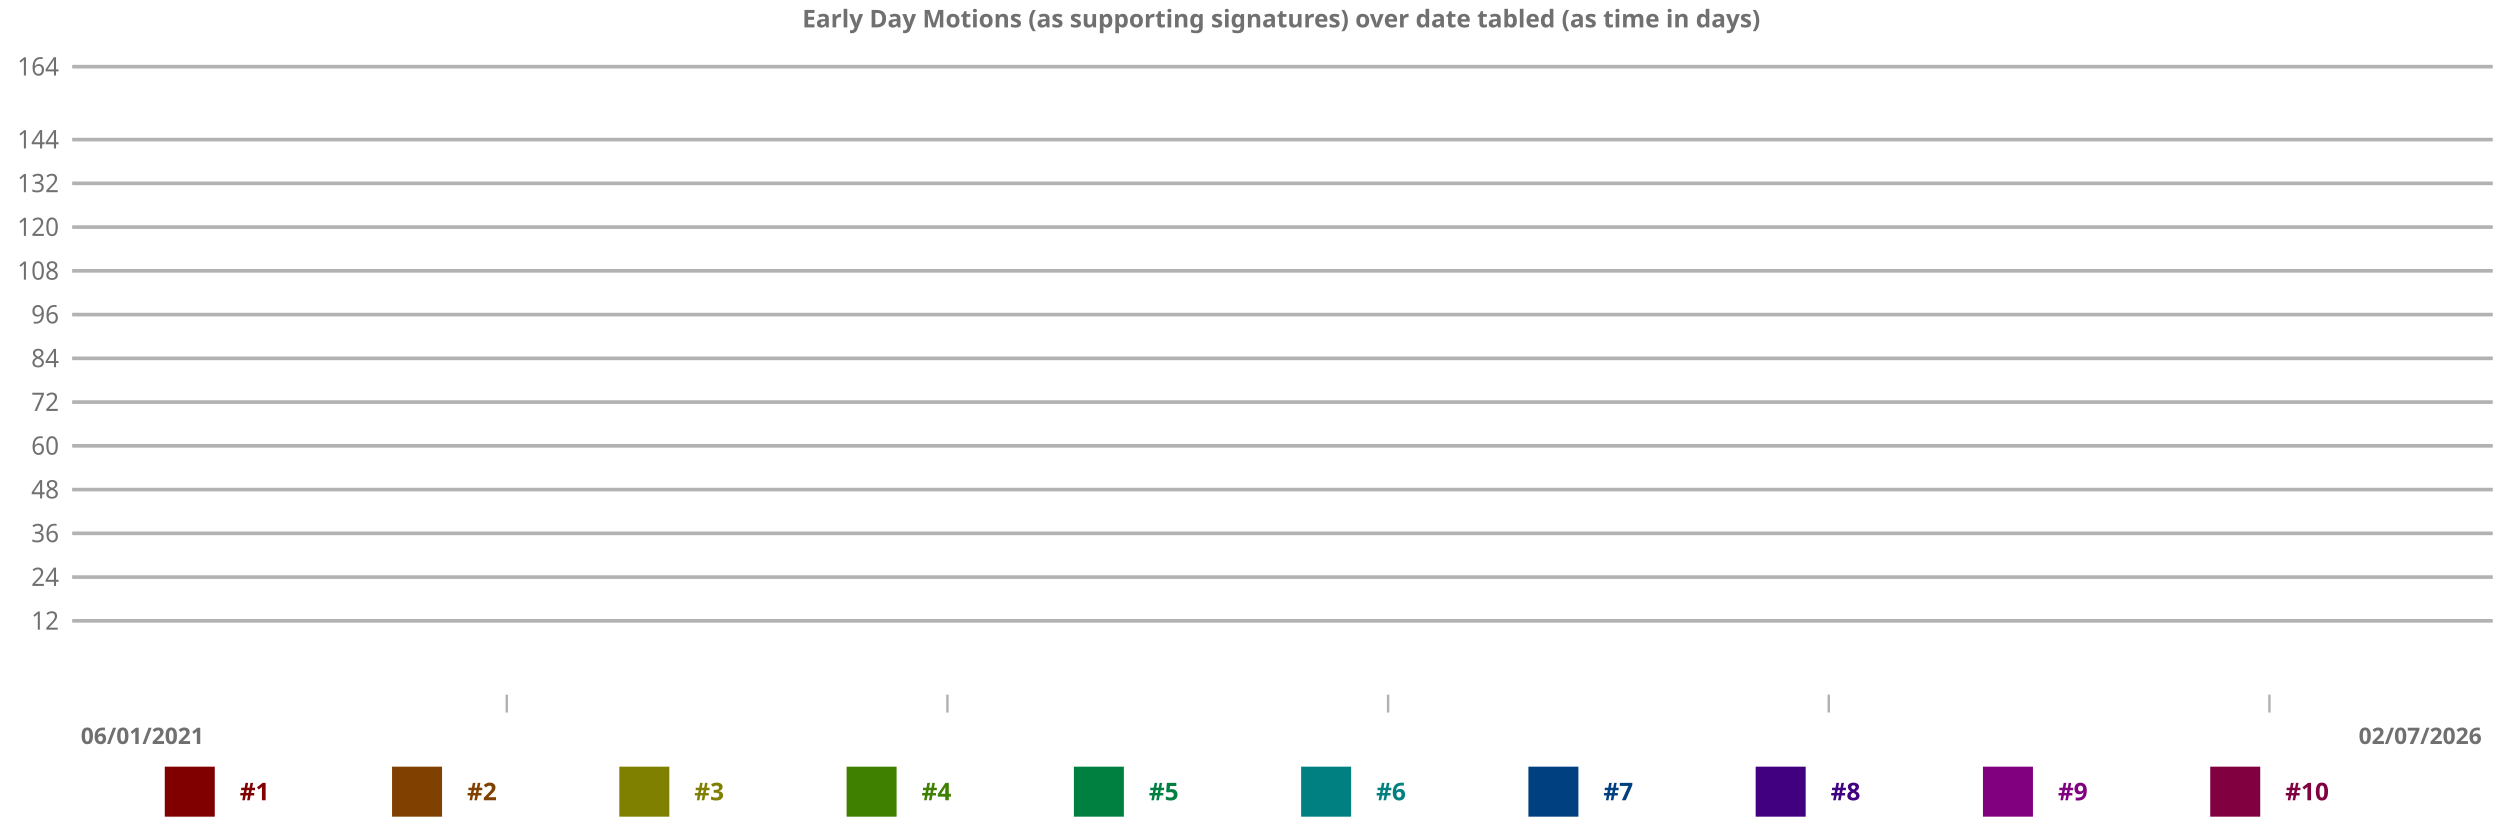
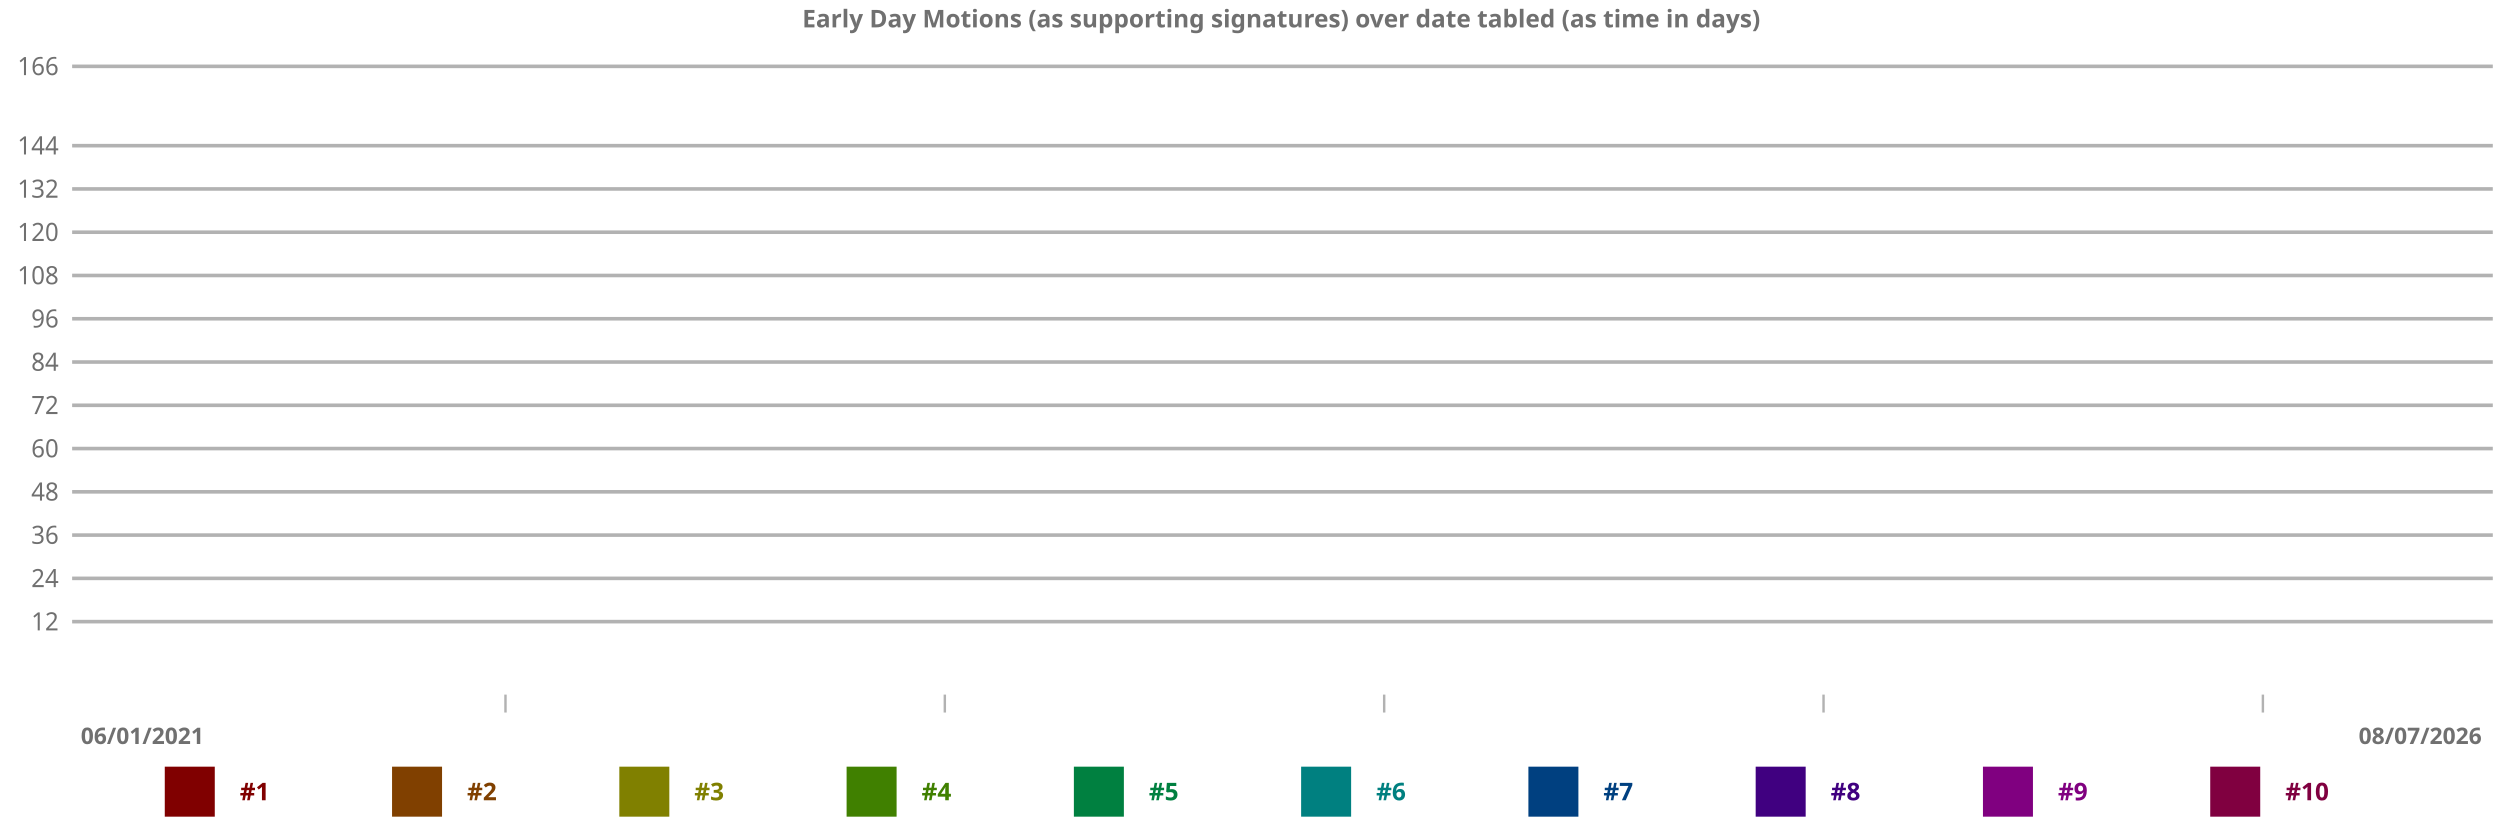
<svg xmlns="http://www.w3.org/2000/svg" height="1024" width="3072">
  <svg>
    <svg height="90%" width="100%">
      <svg height="100%" width="97.5%" x="2.5%">
        <svg height="5%" width="100%">
          <text dominant-baseline="middle" fill="#707070" font-family="sans-serif" font-size="30px" font-weight="bold" text-anchor="middle" x="50%" y="50%">
Early Day Motions (as supporting signatures) over date tabled (as time in days)
</text>
        </svg>
        <svg height="87.5%" width="100%" y="5%">
          <g transform="scale(1 -1)" transform-origin="center">
-             <svg preserveAspectRatio="none" stroke-width="4" viewBox="-8 -8 2019 180">
-               <path d="M0,0 L0,36 L5,40 L6,30 L7,40 L8,139 L12,40 L13,20 L14,29 L15,16 L19,63 L20,44 L21,81 L22,18 L26,15 L27,22 L28,25 L29,47 L33,80 L34,26 L35,50 L36,61 L47,45 L48,27 L49,104 L50,58 L54,36 L55,23 L56,37 L57,32 L61,32 L62,27 L63,23 L64,76 L65,29 L68,15 L69,30 L70,22 L71,29 L75,58 L76,33 L77,82 L78,49 L96,51 L97,75 L98,12 L99,25 L103,34 L104,7 L105,36 L106,23 L110,32 L111,12 L112,5 L125,101 L126,151 L127,41 L131,52 L132,50 L133,31 L134,103 L138,36 L139,17 L140,74 L141,78 L152,36 L153,44 L154,110 L155,33 L159,119 L160,33 L161,31 L162,43 L166,28 L167,67 L168,28 L169,11 L173,43 L174,26 L175,48 L176,34 L180,44 L181,24 L182,53 L183,57 L187,41 L188,15 L189,30 L190,16 L194,50 L195,29 L196,30 L197,31 L224,23 L243,105 L244,21 L245,32 L246,30 L247,45 L250,32 L251,22 L252,23 L253,17 L257,49 L258,46 L259,41 L260,138 L285,61 L286,85 L287,33 L288,13 L289,15 L292,64 L293,42 L294,24 L295,52 L296,11 L299,32 L300,43 L301,47 L306,45 L307,25 L313,57 L314,31 L315,21 L316,9 L317,67 L320,30 L321,9 L323,39 L327,21 L328,42 L329,28 L330,30 L331,16 L334,49 L335,11 L336,22 L337,21 L338,19 L341,22 L342,10 L343,26 L344,20 L364,31 L365,137 L369,19 L370,77 L371,16 L372,41 L376,26 L377,46 L378,32 L379,26 L380,11 L383,31 L384,66 L385,68 L386,43 L387,14 L390,75 L391,33 L392,28 L393,30 L397,58 L398,38 L399,31 L400,24 L411,32 L412,38 L413,20 L414,31 L415,9 L418,20 L419,82 L420,13 L421,36 L425,25 L426,39 L427,25 L428,24 L432,43 L433,22 L434,23 L435,43 L436,14 L439,25 L440,64 L441,125 L442,13 L446,88 L447,14 L448,22 L449,15 L468,29 L469,19 L470,9 L474,22 L475,3 L476,26 L489,79 L490,62 L491,30 L495,70 L496,112 L497,27 L498,21 L502,47 L503,46 L504,27 L505,39 L516,81 L517,57 L518,25 L519,23 L523,43 L524,28 L525,9 L526,51 L530,45 L531,9 L532,64 L533,9 L537,26 L538,37 L539,67 L540,22 L544,32 L545,33 L546,18 L547,17 L551,55 L552,93 L553,18 L554,18 L555,19 L558,28 L559,25 L560,33 L561,12 L607,49 L608,25 L609,20 L610,43 L623,48 L624,37 L625,17 L643,87 L644,45 L645,16 L649,115 L650,35 L651,39 L652,24 L653,30 L656,27 L657,32 L658,27 L659,20 L660,25 L663,24 L664,27 L665,33 L666,55 L670,57 L671,72 L672,31 L677,48 L678,34 L679,3 L680,24 L684,90 L685,29 L686,27 L687,9 L691,46 L692,17 L693,47 L694,24 L695,13 L698,26 L699,74 L700,63 L701,32 L702,41 L705,61 L706,19 L707,26 L708,36 L712,30 L713,12 L733,37 L734,8 L735,47 L736,41 L740,26 L741,13 L742,73 L743,16 L744,32 L747,61 L748,52 L749,11 L750,31 L754,35 L755,38 L756,20 L757,48 L758,7 L761,21 L762,25 L763,26 L764,11 L775,48 L776,17 L777,9 L778,58 L779,42 L782,23 L783,48 L784,34 L785,26 L786,5 L789,118 L790,29 L791,16 L792,20 L796,32 L797,33 L798,11 L799,7 L800,14 L803,35 L804,44 L805,6 L806,41 L807,18 L810,22 L811,22 L812,49 L813,61 L831,62 L832,27 L833,37 L834,21 L838,39 L839,35 L840,58 L841,42 L846,42 L847,20 L853,34 L854,35 L855,23 L859,31 L860,41 L861,21 L862,35 L866,19 L867,40 L868,18 L869,24 L880,53 L881,23 L882,66 L883,22 L887,38 L888,34 L889,17 L890,30 L894,25 L895,42 L896,26 L897,8 L901,54 L902,41 L903,21 L904,19 L908,22 L909,58 L910,25 L911,30 L915,26 L916,14 L917,19 L918,43 L922,35 L923,24 L924,35 L925,15 L971,47 L972,26 L973,42 L974,14 L978,21 L979,32 L980,29 L981,50 L985,14 L986,17 L1013,37 L1014,95 L1015,5 L1016,13 L1017,8 L1020,27 L1021,22 L1022,18 L1035,105 L1036,76 L1037,22 L1041,27 L1042,13 L1043,32 L1044,16 L1048,32 L1049,52 L1050,63 L1051,11 L1055,35 L1056,20 L1057,27 L1058,16 L1062,40 L1063,34 L1064,50 L1065,90 L1069,48 L1070,51 L1071,29 L1072,23 L1076,34 L1077,44 L1097,97 L1098,8 L1099,12 L1100,24 L1104,8 L1105,57 L1106,17 L1107,48 L1108,17 L1111,15 L1112,12 L1113,37 L1114,26 L1115,36 L1118,22 L1119,30 L1120,22 L1121,45 L1122,29 L1125,33 L1126,17 L1127,73 L1128,24 L1139,49 L1140,36 L1141,89 L1142,10 L1143,27 L1146,27 L1147,15 L1148,9 L1149,22 L1150,9 L1153,33 L1154,12 L1155,32 L1156,15 L1160,71 L1161,18 L1162,21 L1163,16 L1167,21 L1168,46 L1169,16 L1170,31 L1171,30 L1174,25 L1175,68 L1195,30 L1196,4 L1197,20 L1198,23 L1199,7 L1202,37 L1203,25 L1204,31 L1205,13 L1206,24 L1209,24 L1210,29 L1211,10 L1212,21 L1217,42 L1218,40 L1219,20 L1223,29 L1224,16 L1225,33 L1226,8 L1227,17 L1230,14 L1231,13 L1232,19 L1233,15 L1288,95 L1289,33 L1290,19 L1293,57 L1294,65 L1295,31 L1296,23 L1297,21 L1300,22 L1301,42 L1335,123 L1336,21 L1337,11 L1338,7 L1342,30 L1343,25 L1344,51 L1345,28 L1370,84 L1371,62 L1372,71 L1373,110 L1377,42 L1378,37 L1379,26 L1380,65 L1384,39 L1385,31 L1386,23 L1387,5 L1391,28 L1392,70 L1393,54 L1394,20 L1398,19 L1399,53 L1400,37 L1405,57 L1406,34 L1407,32 L1408,41 L1412,42 L1413,15 L1414,53 L1415,46 L1419,46 L1420,44 L1421,40 L1422,12 L1423,26 L1426,26 L1427,55 L1428,5 L1429,27 L1430,28 L1433,68 L1434,24 L1435,28 L1436,39 L1440,37 L1441,28 L1442,49 L1443,2 L1461,50 L1462,85 L1463,77 L1464,10 L1468,46 L1469,40 L1470,40 L1471,28 L1472,45 L1475,39 L1476,38 L1477,28 L1478,43 L1479,44 L1482,97 L1483,22 L1484,34 L1485,51 L1489,45 L1490,44 L1491,114 L1492,39 L1496,50 L1497,17 L1498,38 L1499,94 L1510,43 L1511,42 L1512,75 L1513,58 L1517,47 L1518,36 L1519,44 L1520,53 L1521,25 L1524,62 L1525,41 L1526,54 L1527,39 L1528,29 L1531,38 L1532,51 L1533,32 L1534,36 L1538,122 L1539,33 L1540,44 L1541,7 L1542,35 L1545,53 L1546,43 L1547,73 L1548,54 L1552,77 L1553,45 L1567,54 L1568,49 L1569,31 L1570,32 L1573,38 L1574,32 L1575,69 L1576,106 L1581,52 L1582,48 L1583,72 L1587,45 L1588,34 L1589,95 L1590,23 L1591,52 L1594,89 L1595,15 L1596,45 L1597,30 L1608,55 L1609,76 L1610,107 L1611,63 L1615,48 L1616,58 L1617,23 L1618,110 L1619,54 L1622,37 L1623,100 L1624,47 L1625,22 L1626,64 L1629,31 L1630,17 L1631,88 L1632,11 L1636,28 L1637,108 L1638,11 L1639,9 L1640,14 L1643,84 L1644,38 L1645,83 L1646,33 L1647,55 L1650,29 L1651,80 L1652,22 L1653,26 L1657,53 L1658,38 L1699,61 L1700,51 L1701,49 L1702,41 L1706,58 L1707,20 L1708,46 L1709,26 L1713,18 L1714,39 L1741,56 L1742,46 L1743,50 L1744,26 L1748,58 L1749,29 L1750,36 L1751,41 L1755,121 L1756,31 L1757,57 L1758,46 L1762,50 L1763,49 L1764,49 L1770,58 L1771,117 L1772,20 L1776,43 L1777,48 L1778,40 L1779,107 L1783,43 L1784,48 L1785,52 L1786,26 L1790,70 L1791,34 L1792,43 L1793,78 L1797,33 L1798,18 L1799,23 L1800,29 L1804,32 L1805,48 L1806,54 L1807,101 L1825,19 L1826,76 L1827,55 L1828,5 L1832,50 L1833,25 L1834,73 L1835,34 L1839,51 L1840,48 L1841,33 L1842,38 L1846,72 L1847,53 L1848,22 L1849,11 L1853,61 L1854,117 L1855,41 L1856,94 L1860,44 L1861,41 L1862,70 L1863,49 L1874,84 L1875,26 L1876,60 L1877,10 L1881,48 L1882,15 L1883,28 L1884,81 L1888,44 L1889,26 L1890,63 L1891,42 L1895,29 L1896,32 L1897,33 L1898,33 L1902,35 L1903,46 L1904,26 L1905,29 L1923,102 L1924,38 L1925,28 L1926,44 L1930,38 L1931,26 L1932,16 L1933,42 L1937,11 L1938,30 L1953,63 L1954,93 L1958,81 L1959,34 L1960,40 L1961,44 L1972,164 L1973,92 L1974,31 L1975,33 L1979,47 L1980,41 L1981,42 L1982,26 L1986,39 L1987,31 L1988,33 L1989,19 L1993,29 L1994,25 L1995,32 L1996,26 L2000,36 L2001,29 L2002,27 L2003,21 l0,-21 L0,0" fill="none" stroke="#808080" />
-               <path d="M1961,44 L1972,164 L1973,92" fill="none" stroke="#800000" stroke-width="5" />
+             <svg preserveAspectRatio="none" stroke-width="4" viewBox="-8 -8 2025 182">
+               <path d="M0,0 L0,36 L5,40 L6,30 L7,40 L8,139 L12,40 L13,20 L14,29 L15,16 L19,63 L20,44 L21,81 L22,18 L26,15 L27,22 L28,25 L29,47 L33,80 L34,26 L35,50 L36,61 L47,45 L48,27 L49,104 L50,58 L54,36 L55,23 L56,37 L57,32 L61,32 L62,27 L63,23 L64,76 L65,29 L68,15 L69,30 L70,22 L71,29 L75,58 L76,33 L77,82 L78,49 L96,51 L97,75 L98,12 L99,25 L103,34 L104,7 L105,36 L106,23 L110,32 L111,12 L112,5 L125,101 L126,151 L127,41 L131,52 L132,50 L133,31 L134,103 L138,36 L139,17 L140,74 L141,78 L152,36 L153,44 L154,110 L155,33 L159,119 L160,33 L161,31 L162,43 L166,28 L167,67 L168,28 L169,11 L173,43 L174,26 L175,48 L176,34 L180,44 L181,24 L182,53 L183,57 L187,41 L188,15 L189,30 L190,16 L194,50 L195,29 L196,30 L197,31 L224,23 L243,105 L244,21 L245,32 L246,30 L247,45 L250,32 L251,22 L252,23 L253,17 L257,49 L258,46 L259,41 L260,138 L285,61 L286,85 L287,33 L288,13 L289,15 L292,64 L293,42 L294,24 L295,52 L296,11 L299,32 L300,43 L301,47 L306,45 L307,25 L313,57 L314,31 L315,21 L316,9 L317,67 L320,30 L321,9 L323,39 L327,21 L328,42 L329,28 L330,30 L331,16 L334,49 L335,11 L336,22 L337,21 L338,19 L341,22 L342,10 L343,26 L344,20 L364,31 L365,137 L369,19 L370,77 L371,16 L372,41 L376,26 L377,46 L378,32 L379,26 L380,11 L383,31 L384,66 L385,68 L386,43 L387,14 L390,75 L391,33 L392,28 L393,30 L397,58 L398,38 L399,31 L400,24 L411,32 L412,38 L413,20 L414,31 L415,9 L418,20 L419,82 L420,13 L421,36 L425,25 L426,39 L427,25 L428,24 L432,43 L433,22 L434,23 L435,43 L436,14 L439,25 L440,64 L441,125 L442,13 L446,88 L447,14 L448,22 L449,15 L468,29 L469,19 L470,9 L474,22 L475,3 L476,26 L489,79 L490,62 L491,30 L495,70 L496,112 L497,27 L498,21 L502,47 L503,46 L504,27 L505,39 L516,81 L517,57 L518,25 L519,23 L523,43 L524,28 L525,9 L526,51 L530,45 L531,9 L532,64 L533,9 L537,26 L538,37 L539,67 L540,22 L544,32 L545,33 L546,18 L547,17 L551,55 L552,93 L553,18 L554,18 L555,19 L558,28 L559,25 L560,33 L561,12 L607,49 L608,25 L609,20 L610,43 L623,48 L624,37 L625,17 L643,87 L644,45 L645,16 L649,115 L650,35 L651,39 L652,24 L653,30 L656,27 L657,32 L658,27 L659,20 L660,25 L663,24 L664,27 L665,33 L666,55 L670,57 L671,72 L672,31 L677,48 L678,34 L679,3 L680,24 L684,90 L685,29 L686,27 L687,9 L691,46 L692,17 L693,47 L694,24 L695,13 L698,26 L699,74 L700,63 L701,32 L702,41 L705,61 L706,19 L707,26 L708,36 L712,30 L713,12 L733,37 L734,8 L735,47 L736,41 L740,26 L741,13 L742,73 L743,16 L744,32 L747,61 L748,52 L749,11 L750,31 L754,35 L755,38 L756,20 L757,48 L758,7 L761,21 L762,25 L763,26 L764,11 L775,48 L776,17 L777,9 L778,58 L779,42 L782,23 L783,48 L784,34 L785,26 L786,5 L789,118 L790,29 L791,16 L792,20 L796,32 L797,33 L798,11 L799,7 L800,14 L803,35 L804,44 L805,6 L806,41 L807,18 L810,22 L811,22 L812,49 L813,61 L831,62 L832,27 L833,37 L834,21 L838,39 L839,35 L840,58 L841,42 L846,42 L847,20 L853,34 L854,35 L855,23 L859,31 L860,41 L861,21 L862,35 L866,19 L867,40 L868,18 L869,24 L880,53 L881,23 L882,66 L883,22 L887,38 L888,34 L889,17 L890,30 L894,25 L895,42 L896,26 L897,8 L901,54 L902,41 L903,21 L904,19 L908,22 L909,58 L910,25 L911,30 L915,26 L916,14 L917,19 L918,43 L922,35 L923,24 L924,35 L925,15 L971,47 L972,26 L973,42 L974,14 L978,21 L979,32 L980,29 L981,50 L985,14 L986,17 L1013,37 L1014,95 L1015,5 L1016,13 L1017,8 L1020,27 L1021,22 L1022,18 L1035,105 L1036,76 L1037,22 L1041,27 L1042,13 L1043,32 L1044,16 L1048,32 L1049,52 L1050,63 L1051,11 L1055,35 L1056,20 L1057,27 L1058,16 L1062,40 L1063,34 L1064,50 L1065,90 L1069,48 L1070,51 L1071,29 L1072,23 L1076,34 L1077,44 L1097,97 L1098,8 L1099,12 L1100,24 L1104,8 L1105,57 L1106,17 L1107,48 L1108,17 L1111,15 L1112,12 L1113,37 L1114,26 L1115,36 L1118,22 L1119,30 L1120,22 L1121,45 L1122,29 L1125,33 L1126,17 L1127,73 L1128,24 L1139,49 L1140,36 L1141,89 L1142,10 L1143,27 L1146,27 L1147,15 L1148,9 L1149,22 L1150,9 L1153,33 L1154,12 L1155,32 L1156,15 L1160,71 L1161,18 L1162,21 L1163,16 L1167,21 L1168,46 L1169,16 L1170,31 L1171,30 L1174,25 L1175,68 L1195,30 L1196,4 L1197,20 L1198,23 L1199,7 L1202,37 L1203,25 L1204,31 L1205,13 L1206,24 L1209,24 L1210,29 L1211,10 L1212,21 L1217,42 L1218,40 L1219,20 L1223,29 L1224,16 L1225,33 L1226,8 L1227,17 L1230,14 L1231,13 L1232,19 L1233,15 L1288,95 L1289,33 L1290,19 L1293,57 L1294,65 L1295,31 L1296,23 L1297,21 L1300,22 L1301,42 L1335,123 L1336,21 L1337,11 L1338,7 L1342,30 L1343,25 L1344,51 L1345,28 L1370,84 L1371,62 L1372,71 L1373,110 L1377,42 L1378,37 L1379,26 L1380,65 L1384,39 L1385,31 L1386,23 L1387,5 L1391,28 L1392,70 L1393,54 L1394,20 L1398,19 L1399,53 L1400,37 L1405,57 L1406,34 L1407,32 L1408,41 L1412,42 L1413,15 L1414,53 L1415,46 L1419,46 L1420,44 L1421,40 L1422,12 L1423,26 L1426,26 L1427,55 L1428,5 L1429,27 L1430,28 L1433,68 L1434,24 L1435,28 L1436,39 L1440,37 L1441,28 L1442,49 L1443,2 L1461,50 L1462,85 L1463,77 L1464,10 L1468,46 L1469,40 L1470,40 L1471,28 L1472,45 L1475,39 L1476,38 L1477,28 L1478,43 L1479,44 L1482,97 L1483,22 L1484,34 L1485,51 L1489,45 L1490,44 L1491,114 L1492,39 L1496,50 L1497,17 L1498,38 L1499,94 L1510,43 L1511,42 L1512,75 L1513,58 L1517,47 L1518,36 L1519,44 L1520,53 L1521,25 L1524,62 L1525,41 L1526,54 L1527,39 L1528,29 L1531,38 L1532,51 L1533,32 L1534,36 L1538,122 L1539,33 L1540,44 L1541,7 L1542,35 L1545,53 L1546,43 L1547,73 L1548,54 L1552,77 L1553,45 L1567,54 L1568,49 L1569,31 L1570,32 L1573,38 L1574,32 L1575,69 L1576,106 L1581,52 L1582,48 L1583,72 L1587,45 L1588,34 L1589,95 L1590,23 L1591,52 L1594,89 L1595,15 L1596,45 L1597,30 L1608,55 L1609,76 L1610,107 L1611,63 L1615,48 L1616,58 L1617,23 L1618,110 L1619,54 L1622,37 L1623,100 L1624,47 L1625,22 L1626,64 L1629,31 L1630,17 L1631,88 L1632,11 L1636,28 L1637,108 L1638,11 L1639,9 L1640,14 L1643,84 L1644,38 L1645,83 L1646,33 L1647,55 L1650,29 L1651,80 L1652,22 L1653,26 L1657,53 L1658,38 L1699,61 L1700,51 L1701,49 L1702,41 L1706,58 L1707,20 L1708,46 L1709,26 L1713,18 L1714,39 L1741,56 L1742,46 L1743,50 L1744,26 L1748,58 L1749,29 L1750,36 L1751,41 L1755,121 L1756,31 L1757,57 L1758,46 L1762,50 L1763,49 L1764,49 L1770,58 L1771,117 L1772,20 L1776,43 L1777,48 L1778,40 L1779,107 L1783,43 L1784,48 L1785,52 L1786,26 L1790,70 L1791,34 L1792,43 L1793,78 L1797,33 L1798,18 L1799,23 L1800,29 L1804,32 L1805,48 L1806,54 L1807,101 L1825,19 L1826,76 L1827,55 L1828,5 L1832,50 L1833,25 L1834,73 L1835,34 L1839,51 L1840,48 L1841,33 L1842,38 L1846,72 L1847,53 L1848,22 L1849,11 L1853,61 L1854,117 L1855,41 L1856,94 L1860,44 L1861,41 L1862,70 L1863,49 L1874,84 L1875,26 L1876,60 L1877,10 L1881,48 L1882,15 L1883,28 L1884,81 L1888,44 L1889,26 L1890,63 L1891,42 L1895,29 L1896,32 L1897,33 L1898,33 L1902,35 L1903,46 L1904,26 L1905,29 L1923,102 L1924,38 L1925,28 L1926,44 L1930,38 L1931,26 L1932,16 L1933,42 L1937,11 L1938,30 L1953,63 L1954,94 L1958,81 L1959,35 L1960,40 L1961,45 L1972,166 L1973,92 L1974,33 L1975,34 L1979,47 L1980,43 L1981,42 L1982,27 L1986,39 L1987,31 L1988,33 L1989,19 L1993,30 L1994,25 L1995,33 L1996,27 L2000,39 L2001,32 L2002,27 L2003,27 L2007,20 L2008,5 L2009,13 l0,-13 L0,0" fill="none" stroke="#808080" />
+               <path d="M1961,45 L1972,166 L1973,92" fill="none" stroke="#800000" stroke-width="5" />
              <path d="M125,101 L126,151 L127,41" fill="none" stroke="#804000" stroke-width="5" />
              <path d="M7,40 L8,139 L12,40" fill="none" stroke="#808000" stroke-width="5" />
              <path d="M259,41 L260,138 L285,61" fill="none" stroke="#408000" stroke-width="5" />
              <path d="M364,31 L365,137 L369,19" fill="none" stroke="#008040" stroke-width="5" />
              <path d="M440,64 L441,125 L442,13" fill="none" stroke="#008080" stroke-width="5" />
              <path d="M1301,42 L1335,123 L1336,21" fill="none" stroke="#004080" stroke-width="5" />
              <path d="M1534,36 L1538,122 L1539,33" fill="none" stroke="#400080" stroke-width="5" />
              <path d="M1751,41 L1755,121 L1756,31" fill="none" stroke="#800080" stroke-width="5" />
              <path d="M155,33 L159,119 L160,33" fill="none" stroke="#800040" stroke-width="5" />
            </svg>
          </g>
        </svg>
-         <svg height="87.5%" preserveAspectRatio="none" viewBox="-8 -8 2019 180" width="100.1%" y="5%">
+         <svg height="87.5%" preserveAspectRatio="none" viewBox="-8 -8 2025 182" width="100.1%" y="5%">
          <g>
-             <path d="M0,152 L2003,152" stroke="#50505070" />
-             <path d="M0,140 L2003,140" stroke="#50505070" />
-             <path d="M0,128 L2003,128" stroke="#50505070" />
-             <path d="M0,116 L2003,116" stroke="#50505070" />
-             <path d="M0,104 L2003,104" stroke="#50505070" />
-             <path d="M0,92 L2003,92" stroke="#50505070" />
-             <path d="M0,80 L2003,80" stroke="#50505070" />
-             <path d="M0,68 L2003,68" stroke="#50505070" />
-             <path d="M0,56 L2003,56" stroke="#50505070" />
-             <path d="M0,44 L2003,44" stroke="#50505070" />
-             <path d="M0,32 L2003,32" stroke="#50505070" />
-             <path d="M0,20 L2003,20" stroke="#50505070" />
-             <path d="M0,0 L2003,0" stroke="#50505070" />
+             <path d="M0,154 L2009,154" stroke="#50505070" />
+             <path d="M0,142 L2009,142" stroke="#50505070" />
+             <path d="M0,130 L2009,130" stroke="#50505070" />
+             <path d="M0,118 L2009,118" stroke="#50505070" />
+             <path d="M0,106 L2009,106" stroke="#50505070" />
+             <path d="M0,94 L2009,94" stroke="#50505070" />
+             <path d="M0,82 L2009,82" stroke="#50505070" />
+             <path d="M0,70 L2009,70" stroke="#50505070" />
+             <path d="M0,58 L2009,58" stroke="#50505070" />
+             <path d="M0,46 L2009,46" stroke="#50505070" />
+             <path d="M0,34 L2009,34" stroke="#50505070" />
+             <path d="M0,22 L2009,22" stroke="#50505070" />
+             <path d="M0,0 L2009,0" stroke="#50505070" />
          </g>
        </svg>
-         <svg height="2.5%" preserveAspectRatio="none" viewBox="-8 -8 2019 180" width="100%" y="92.5%">
+         <svg height="2.5%" preserveAspectRatio="none" viewBox="-8 -8 2025 182" width="100%" y="92.5%">
          <g>
            <rect fill="#50505070" height="100%" width="0.1%" x="359" />
            <rect fill="#50505070" height="100%" width="0.1%" x="724" />
            <rect fill="#50505070" height="100%" width="0.1%" x="1089" />
            <rect fill="#50505070" height="100%" width="0.1%" x="1454" />
            <rect fill="#50505070" height="100%" width="0.1%" x="1819" />
          </g>
        </svg>
        <svg height="5%" preserveAspectRatio="none" width="100%" y="95%">
          <text dominant-baseline="middle" fill="#707070" font-family="sans-serif" font-size="28px" font-weight="bold" text-anchor="start" x="0.75%" y="62.5%">
06/01/2021
</text>
          <text dominant-baseline="middle" fill="#707070" font-family="sans-serif" font-size="28px" font-weight="bold" text-anchor="end" x="99.25%" y="62.5%">
- 02/07/2026
+ 08/07/2026
</text>
        </svg>
      </svg>
      <g transform="scale(12.5, 1)">
-         <svg height="87.5%" preserveAspectRatio="none" viewBox="-8 -8 180 180" width="2%" x="-0.9%" y="5%">
+         <svg height="87.5%" preserveAspectRatio="none" viewBox="-8 -8 182 182" width="2%" x="-0.9%" y="5%">
          <g>
-             <text dominant-baseline="middle" fill="#707070" font-family="sans-serif" font-size="7px" text-anchor="end" x="50%" y="152">
+             <text dominant-baseline="middle" fill="#707070" font-family="sans-serif" font-size="7px" text-anchor="end" x="50%" y="154">
12
</text>
-             <text dominant-baseline="middle" fill="#707070" font-family="sans-serif" font-size="7px" text-anchor="end" x="50%" y="140">
+             <text dominant-baseline="middle" fill="#707070" font-family="sans-serif" font-size="7px" text-anchor="end" x="50%" y="142">
24
</text>
-             <text dominant-baseline="middle" fill="#707070" font-family="sans-serif" font-size="7px" text-anchor="end" x="50%" y="128">
+             <text dominant-baseline="middle" fill="#707070" font-family="sans-serif" font-size="7px" text-anchor="end" x="50%" y="130">
36
</text>
-             <text dominant-baseline="middle" fill="#707070" font-family="sans-serif" font-size="7px" text-anchor="end" x="50%" y="116">
+             <text dominant-baseline="middle" fill="#707070" font-family="sans-serif" font-size="7px" text-anchor="end" x="50%" y="118">
48
</text>
-             <text dominant-baseline="middle" fill="#707070" font-family="sans-serif" font-size="7px" text-anchor="end" x="50%" y="104">
+             <text dominant-baseline="middle" fill="#707070" font-family="sans-serif" font-size="7px" text-anchor="end" x="50%" y="106">
60
</text>
-             <text dominant-baseline="middle" fill="#707070" font-family="sans-serif" font-size="7px" text-anchor="end" x="50%" y="92">
+             <text dominant-baseline="middle" fill="#707070" font-family="sans-serif" font-size="7px" text-anchor="end" x="50%" y="94">
72
</text>
-             <text dominant-baseline="middle" fill="#707070" font-family="sans-serif" font-size="7px" text-anchor="end" x="50%" y="80">
+             <text dominant-baseline="middle" fill="#707070" font-family="sans-serif" font-size="7px" text-anchor="end" x="50%" y="82">
84
</text>
-             <text dominant-baseline="middle" fill="#707070" font-family="sans-serif" font-size="7px" text-anchor="end" x="50%" y="68">
+             <text dominant-baseline="middle" fill="#707070" font-family="sans-serif" font-size="7px" text-anchor="end" x="50%" y="70">
96
</text>
-             <text dominant-baseline="middle" fill="#707070" font-family="sans-serif" font-size="7px" text-anchor="end" x="50%" y="56">
+             <text dominant-baseline="middle" fill="#707070" font-family="sans-serif" font-size="7px" text-anchor="end" x="50%" y="58">
108
</text>
-             <text dominant-baseline="middle" fill="#707070" font-family="sans-serif" font-size="7px" text-anchor="end" x="50%" y="44">
+             <text dominant-baseline="middle" fill="#707070" font-family="sans-serif" font-size="7px" text-anchor="end" x="50%" y="46">
120
</text>
-             <text dominant-baseline="middle" fill="#707070" font-family="sans-serif" font-size="7px" text-anchor="end" x="50%" y="32">
+             <text dominant-baseline="middle" fill="#707070" font-family="sans-serif" font-size="7px" text-anchor="end" x="50%" y="34">
132
</text>
-             <text dominant-baseline="middle" fill="#707070" font-family="sans-serif" font-size="7px" text-anchor="end" x="50%" y="20">
+             <text dominant-baseline="middle" fill="#707070" font-family="sans-serif" font-size="7px" text-anchor="end" x="50%" y="22">
144
</text>
            <text dominant-baseline="middle" fill="#707070" font-family="sans-serif" font-size="7px" text-anchor="end" x="50%" y="0">
- 164
+ 166
</text>
          </g>
        </svg>
      </g>
    </svg>
    <svg height="10%" width="100%" y="90%">
      <g>
        <rect fill="#800000" height="60%" width="2%" x="6.591%" y="20%" />
        <text dominant-baseline="middle" fill="#800000" font-family="sans-serif" font-size="30px" font-weight="bold" x="9.591%" y="50%">
#1
</text>
        <rect fill="#804000" height="60%" width="2%" x="15.682%" y="20%" />
        <text dominant-baseline="middle" fill="#804000" font-family="sans-serif" font-size="30px" font-weight="bold" x="18.682%" y="50%">
#2
</text>
        <rect fill="#808000" height="60%" width="2%" x="24.773%" y="20%" />
        <text dominant-baseline="middle" fill="#808000" font-family="sans-serif" font-size="30px" font-weight="bold" x="27.773%" y="50%">
#3
</text>
        <rect fill="#408000" height="60%" width="2%" x="33.864%" y="20%" />
        <text dominant-baseline="middle" fill="#408000" font-family="sans-serif" font-size="30px" font-weight="bold" x="36.864%" y="50%">
#4
</text>
        <rect fill="#008040" height="60%" width="2%" x="42.955%" y="20%" />
        <text dominant-baseline="middle" fill="#008040" font-family="sans-serif" font-size="30px" font-weight="bold" x="45.955%" y="50%">
#5
</text>
        <rect fill="#008080" height="60%" width="2%" x="52.045%" y="20%" />
        <text dominant-baseline="middle" fill="#008080" font-family="sans-serif" font-size="30px" font-weight="bold" x="55.045%" y="50%">
#6
</text>
        <rect fill="#004080" height="60%" width="2%" x="61.136%" y="20%" />
        <text dominant-baseline="middle" fill="#004080" font-family="sans-serif" font-size="30px" font-weight="bold" x="64.136%" y="50%">
#7
</text>
        <rect fill="#400080" height="60%" width="2%" x="70.227%" y="20%" />
        <text dominant-baseline="middle" fill="#400080" font-family="sans-serif" font-size="30px" font-weight="bold" x="73.227%" y="50%">
#8
</text>
        <rect fill="#800080" height="60%" width="2%" x="79.318%" y="20%" />
        <text dominant-baseline="middle" fill="#800080" font-family="sans-serif" font-size="30px" font-weight="bold" x="82.318%" y="50%">
#9
</text>
        <rect fill="#800040" height="60%" width="2%" x="88.409%" y="20%" />
        <text dominant-baseline="middle" fill="#800040" font-family="sans-serif" font-size="30px" font-weight="bold" x="91.409%" y="50%">
#10
</text>
      </g>
    </svg>
  </svg>
</svg>
